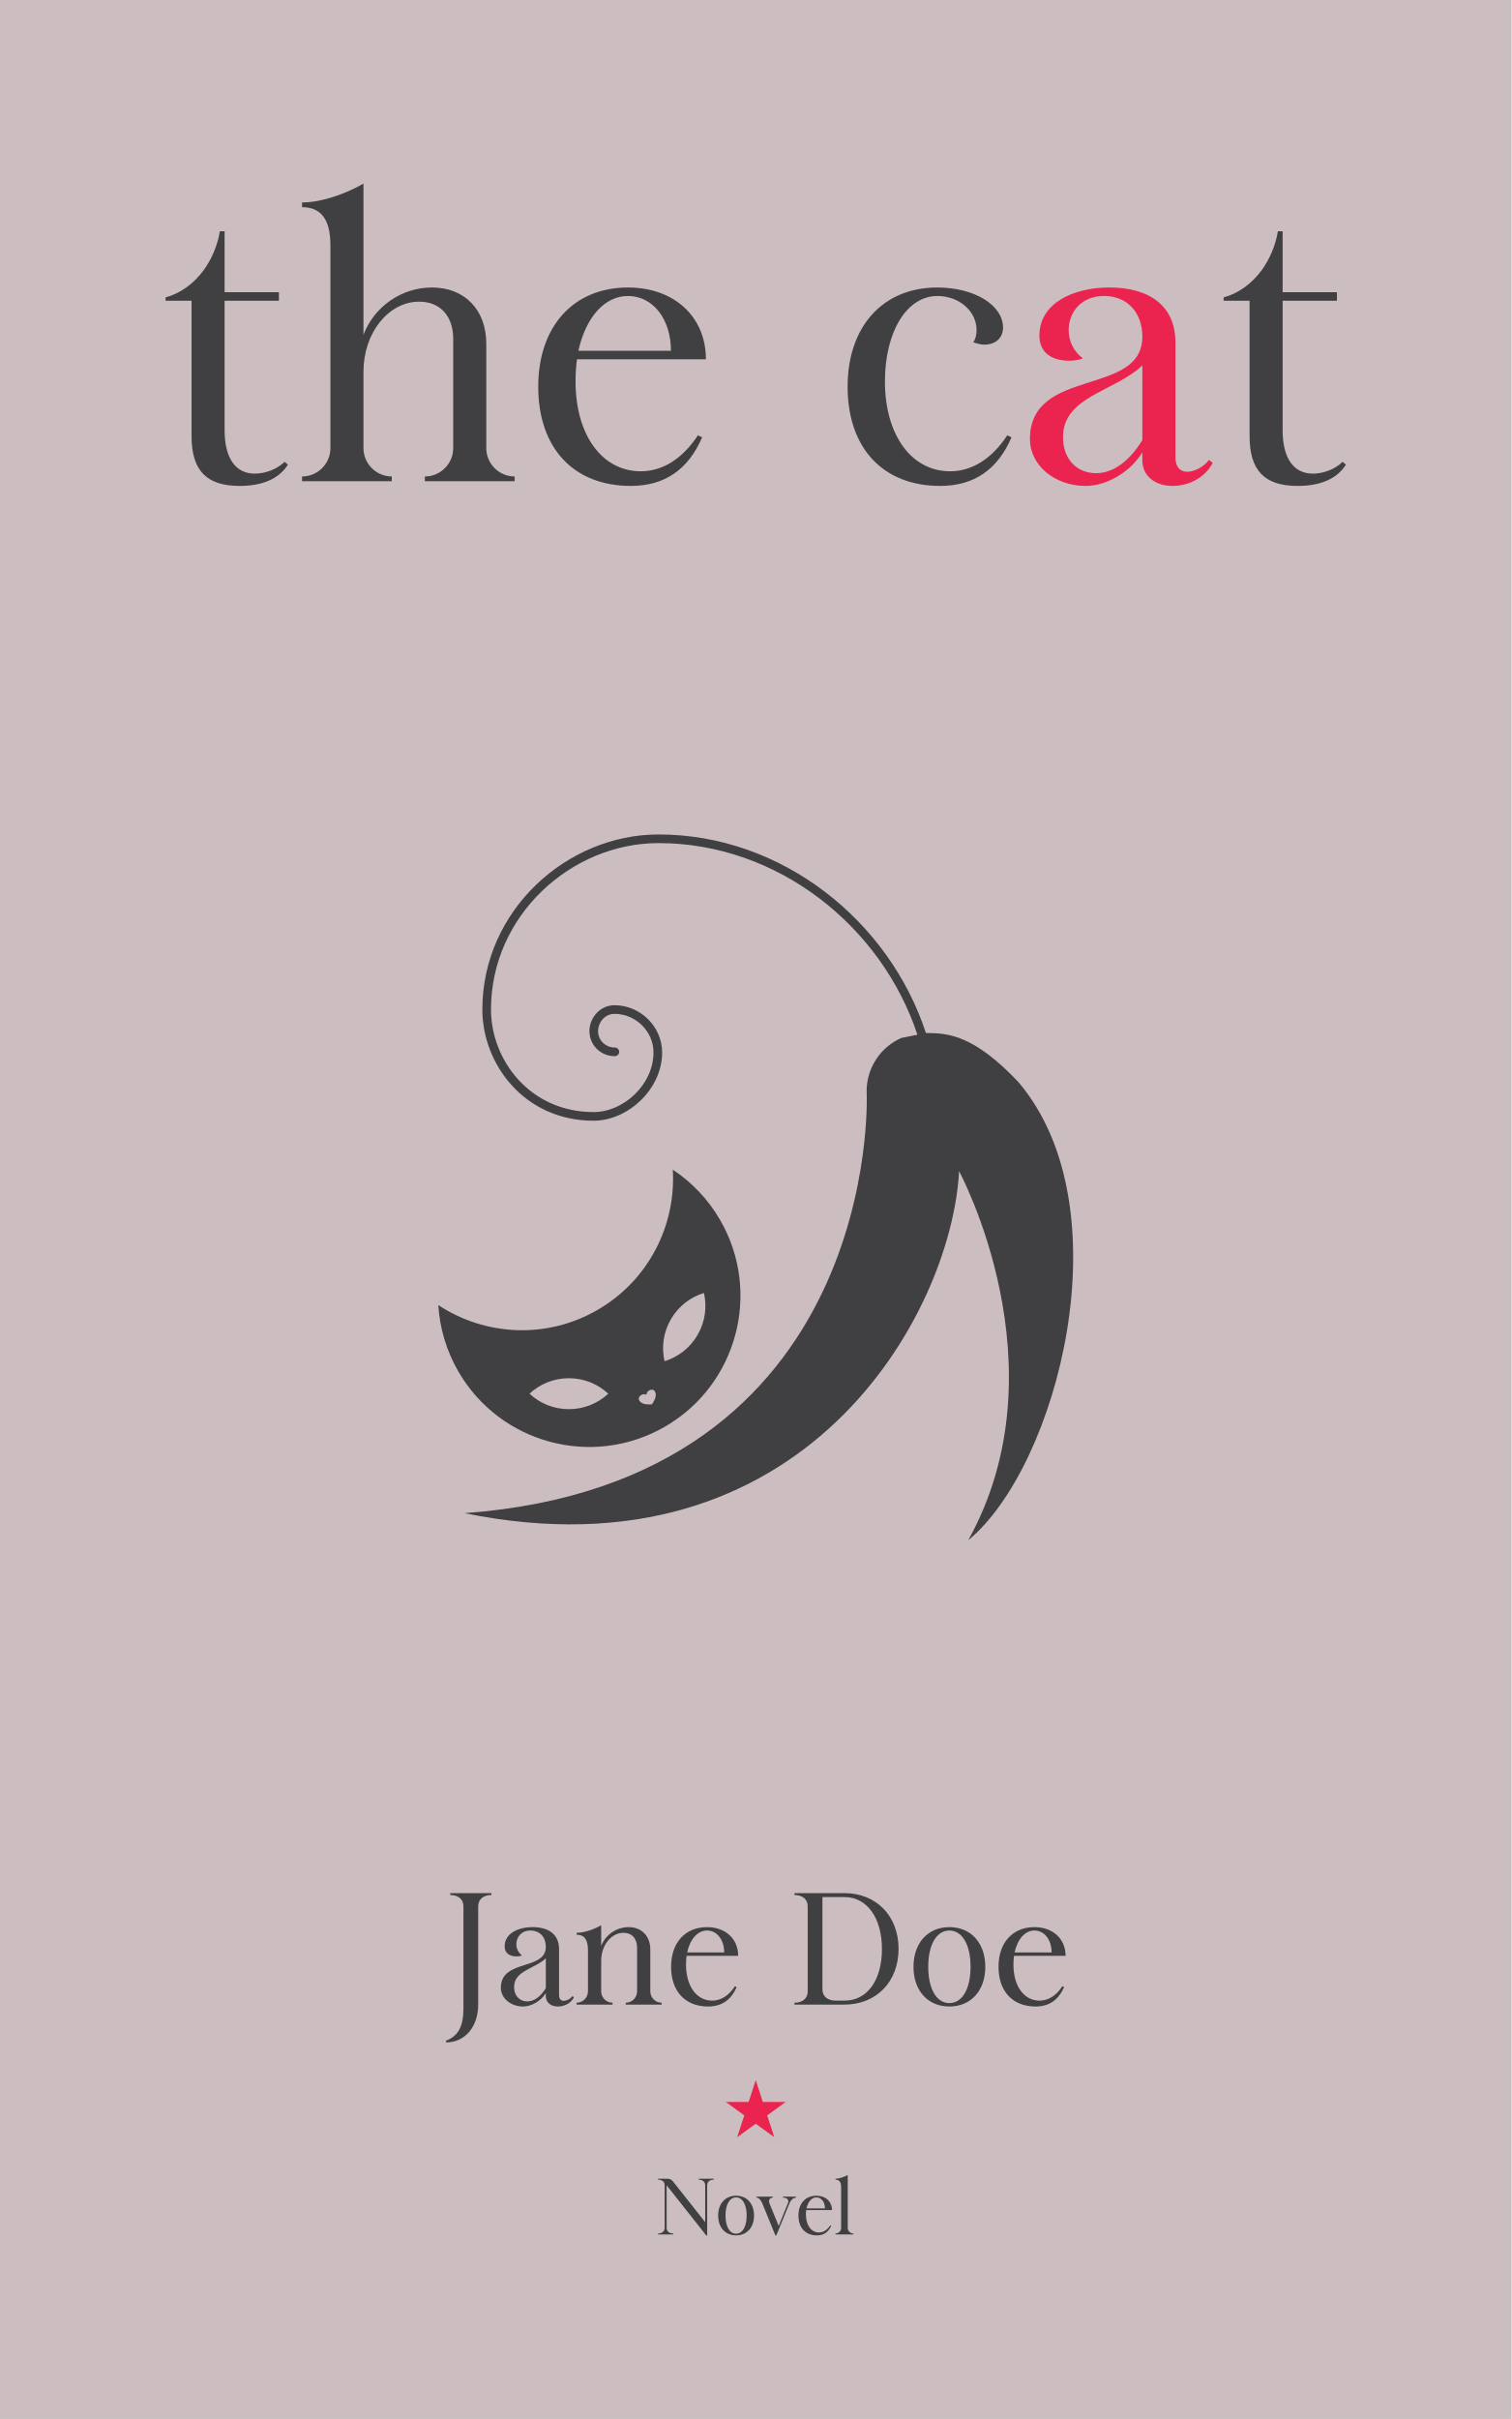
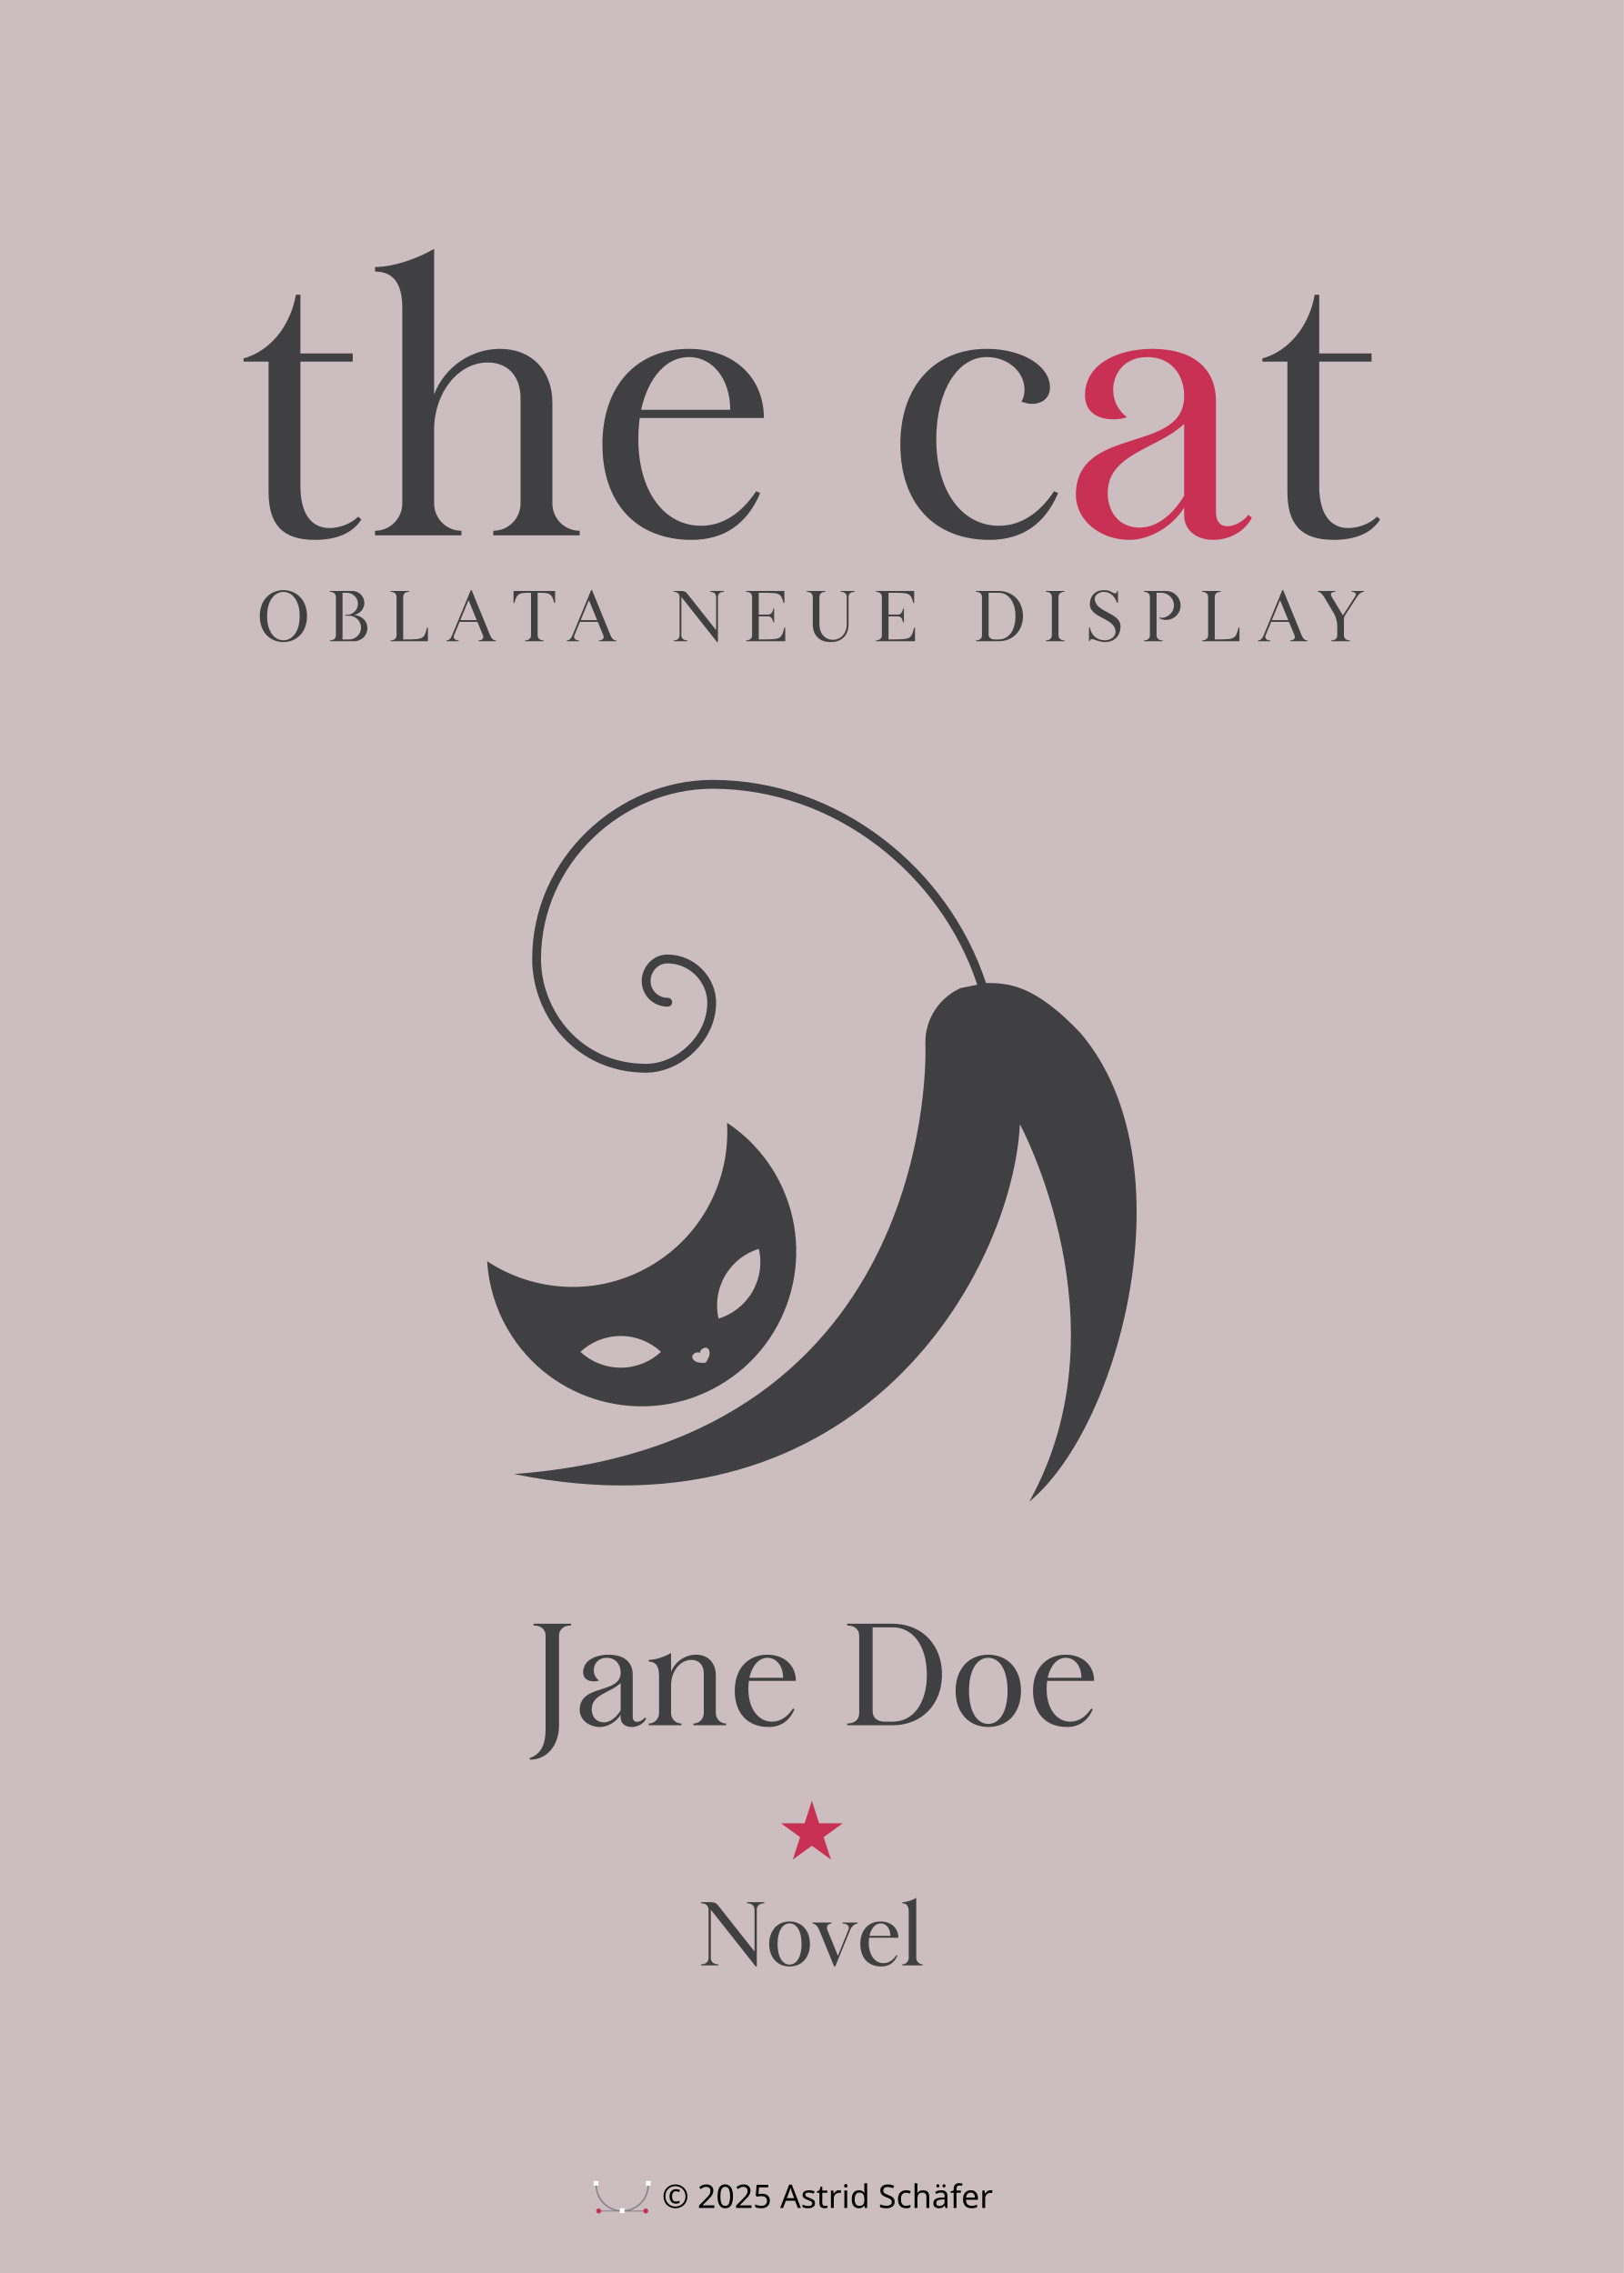
- <svg xmlns="http://www.w3.org/2000/svg" xml:space="preserve" style="fill-rule:evenodd;clip-rule:evenodd;stroke-linejoin:round;stroke-miterlimit:2" viewBox="0 0 6667 10667">
-   <path d="M0 0h6666.67v10666.7H0z" style="fill:#ccbec0" />
-   <path d="m3333.33 9172.72 31.223 96.094h101.039l-81.742 59.39 31.223 96.093-81.743-59.389-81.742 59.389 31.223-96.093-81.743-59.39h101.04l31.222-96.094Zm1705.26-7142.46c0 66.667 54.166 112.501 133.333 112.501 75.001 0 145.834-39.584 177.084-102.084l-16.666-12.5c-22.917 31.25-64.584 52.083-95.834 52.083-33.334 0-52.084-22.916-52.084-64.583v-506.252c0-154.167-106.25-241.667-291.667-241.667-158.334 0-308.335 68.75-308.335 212.501 0 70.833 50.001 110.417 131.251 110.417 22.917 0 45.833-4.167 60.417-10.417-41.667-31.25-62.5-77.084-62.5-125.001 0-75 52.083-150 156.25-150s168.751 75 168.751 179.167c0 266.668-495.835 131.251-495.835 452.085 0 114.584 108.333 206.251 245.834 206.251 93.75 0 197.917-62.501 250.001-147.917v35.416Zm-350.002-102.083c0-181.251 227.085-200.001 350.002-316.668v329.168c-56.251 91.667-127.084 145.833-204.168 145.833-87.5 0-145.834-64.583-145.834-158.333Z" style="fill:#ea234f" />
-   <path d="m3434.59 9815.69-40.833-100c-1.25-2.917-1.667-5.833-1.667-8.75 0-9.583 6.25-16.25 17.083-16.25v-4.167h-72.917v4.167c10.417 0 20 10.833 25.834 25l57.917 141.667h4.166l57.917-141.667c5.833-13.75 17.083-25 29.167-25v-4.167h-58.334v4.167c15 0 24.167 6.667 24.167 16.667 0 2.5-.833 5.416-2.083 8.333l-40.417 100Zm-465.837-195.834c-6.667-8.333-14.583-12.5-25-12.5h-41.25v4.167c17.917 0 29.167 9.583 29.167 25v187.5c0 15.417-11.25 25-29.167 25v4.167h67.083v-4.167c-17.916 0-29.166-9.583-29.166-25v-187.5l174.583 220.834h4.167v-220.834c0-15.417 11.25-25 29.167-25v-4.167h-65.834c-1.25 0-1.25 4.167-1.25 4.167 17.917 0 29.167 9.583 29.167 25v162.5l-141.667-179.167Zm587.087 125.834h113.75c0-37.5-27.917-63.333-68.75-63.333-47.917 0-79.167 34.166-79.167 87.5 0 54.166 31.25 87.5 81.667 87.5 30 0 50.833-14.584 62.917-42.917l-3.75-1.667c-13.75 20.834-31.25 31.667-50.417 31.667-34.167 0-57.5-32.083-57.5-79.167 0-6.666.417-13.333 1.25-19.583Zm-309.167-63.333c-47.5 0-79.167 35-79.167 87.5s31.667 87.5 79.167 87.5 79.167-35 79.167-87.5-31.667-87.5-79.167-87.5Zm492.5 141.666V9590.69c-15 8.75-36.666 16.666-54.166 16.666v4.167c16.666 0 25 10.833 25 33.334v179.166c0 13.75-11.25 25-25 25v4.167h79.166v-4.167c-13.75 0-25-11.25-25-25Zm-492.5-134.166c28.333 0 46.667 31.25 46.667 80s-18.334 80-46.667 80c-28.333 0-46.667-31.25-46.667-80s18.334-80 46.667-80Zm310.417 48.333c6.667-30 23.333-48.333 43.75-48.333 22.083 0 37.917 20.416 37.917 48.333h-81.667Zm-1447.92-898.52v-433.333c0-30.833 22.5-50 58.333-50v-8.333h-181.667v8.333c35.834 0 58.334 19.167 58.334 50v450c0 80-23.334 122.5-77.5 142.5l1.666 7.5c82.5 0 140.834-69.167 140.834-166.667Zm298.333-36.667c0 26.667 21.667 45 53.333 45 30 0 58.334-15.833 70.834-40.833l-6.667-5c-9.167 12.5-25.833 20.833-38.333 20.833-13.334 0-20.834-9.166-20.834-25.833v-202.5c0-61.667-42.5-96.667-116.666-96.667-63.334 0-123.334 27.5-123.334 85 0 28.334 20 44.167 52.5 44.167 9.167 0 18.334-1.667 24.167-4.167-16.667-12.5-25-30.833-25-50 0-30 20.833-60 62.5-60s67.5 30 67.5 71.667c0 106.667-198.333 52.5-198.333 180.833 0 45.834 43.333 82.5 98.333 82.5 37.5 0 79.167-25 100-59.166v14.166Zm620.833-178.333h227.5c0-75-55.833-126.667-137.5-126.667-95.833 0-158.333 68.334-158.333 175 0 108.334 62.5 175 163.333 175 60 0 101.667-29.166 125.833-85.833l-7.5-3.333c-27.5 41.666-62.5 63.333-100.833 63.333-68.333 0-115-64.167-115-158.333 0-13.334.833-26.667 2.5-39.167Zm1444.17 0h227.5c0-75-55.833-126.667-137.5-126.667-95.833 0-158.333 68.334-158.333 175 0 108.334 62.5 175 163.333 175 60 0 101.667-29.166 125.833-85.833l-7.5-3.333c-27.5 41.666-62.5 63.333-100.833 63.333-68.333 0-115-64.167-115-158.333 0-13.334.833-26.667 2.5-39.167Zm-285-126.667c-95 0-158.333 70-158.333 175s63.333 175 158.333 175 158.333-70 158.333-175-63.333-175-158.333-175Zm-1377.5 90.834v192.5c0 27.5-22.5 50-50 50v8.333h158.333v-8.333c-27.5 0-50-22.5-50-50V8597.17c0-60-38.333-99.167-95.833-99.167-53.334 0-101.667 33.334-120.834 83.334v-91.667c-30 17.5-73.333 33.333-108.333 33.333v8.334c33.334 0 50 21.666 50 66.666v183.334c0 27.5-22.5 50-50 50v8.333h158.333v-8.333c-27.5 0-50-22.5-50-50v-135c0-68.334 44.167-123.334 98.334-123.334 36.666 0 60 25 60 65.834Zm694.166-240.833v8.333c35.833 0 58.333 19.167 58.333 50v375c0 30.833-22.5 50-58.333 50v8.333h220c140.833 0 239.167-100.833 239.167-245.833s-98.334-245.833-239.167-245.833h-220Zm683.333 164.999c56.667 0 93.333 62.5 93.333 160s-36.666 160-93.333 160c-56.666 0-93.333-62.5-93.333-160s36.667-160 93.333-160Zm-1920 249.167c0-72.5 90.833-80 140-126.667v131.667c-22.5 36.667-50.833 58.333-81.667 58.333-35 0-58.333-25.833-58.333-63.333Zm1622.5-167.5c0 137.5-65 227.5-165 227.5h-39.166c-35.834 0-58.334-19.167-58.334-50v-406.666h97.5c99.167 0 165 91.666 165 229.166Zm585 15c13.333-60 46.667-96.667 87.5-96.667 44.167 0 75.833 40.834 75.833 96.667h-163.333Zm-1444.17 0c13.333-60 46.667-96.667 87.5-96.667 44.167 0 75.833 40.834 75.833 96.667h-163.333Zm1015.64-4046.8c-157.547-476.581-614.275-845.078-1141.98-845.078-384.508 0-738.887 318.597-738.887 733.938 0 220.957 170.085 452.18 452.863 452.18 131.316 0 263.955-120.582 263.955-263.035 0-92.951-78.738-170.1-171.689-170.1-44.934 0-72.866 40.084-72.866 75.284 0 42.28 33.715 73.241 74.075 73.241 10.511 0 19.045 8.534 19.045 19.045 0 10.511-8.534 19.045-19.045 19.045-61.23 0-112.165-47.188-112.165-111.331 0-53.296 42.922-113.374 110.956-113.374 113.667 0 209.779 94.523 209.779 208.19 0 163.045-151.747 301.125-302.045 301.125-306.58 0-490.953-250.715-490.953-490.27 0-436.823 372.581-772.028 776.977-772.028 545.904 0 1018.23 382.197 1179.58 875.93 1.258-.237 1.957-.366 1.992-.366 97.736.308 209.524 9.346 404.702 214.963 474.513 556.544 172.808 1698.62-220.064 2021.67 425.929-766.705-40.389-1627.27-40.389-1627.27-34.569 634.42-687.239 1812.45-2181.32 1507.98 1842.71-135.18 1773.81-1845.18 1773.81-1845.18l.148-.078c-.311-5.167-.468-10.355-.468-15.579 0-104.783 62.961-194.977 153.086-234.779l.006.004c1.192-.527 39.682-8.073 70.903-14.127Zm-1078.98 594.927c83.45 55.166 155.712 130.024 209.106 222.505 184.053 318.79 74.664 727.035-244.126 911.089-318.79 184.053-727.035 74.664-911.088-244.126-53.394-92.481-82.093-192.49-88.143-292.343 204.283 135.056 475.674 152.279 701.983 21.62 226.309-130.66 347.089-374.302 332.268-618.745Zm-632.014 987.95c45.53 42.432 106.643 68.247 173.738 68.247 67.094 0 128.207-25.815 173.738-68.247-45.531-42.433-106.644-68.247-173.738-68.247-67.095 0-128.208 25.814-173.738 68.247Zm515.493 4.479c-13.392-6.422-27.919 1.965-32.118 11.466-4.198 9.501 1.93 20.117 15.322 26.539 9.681 5.026 27.352 5.439 41.311 4.457 7.83-11.598 16.307-27.108 16.795-38.005 1.135-14.809-4.994-25.424-15.322-26.538-10.328-1.114-24.854 7.272-25.988 22.081Zm80.129-147.746c59.513-18.215 112.425-58.233 145.972-116.338 33.548-58.106 41.748-123.939 27.766-184.585-59.513 18.214-112.425 58.232-145.973 116.338-33.547 58.105-41.747 123.938-27.765 184.585Zm-1661.26-3953.47-14.584-12.5c-31.25 31.25-83.333 52.084-131.25 52.084-85.417 0-133.334-68.75-133.334-191.667v-570.836h239.584v-37.5H990.675V1019.84h-20.833c-10.417 62.501-35.417 120.834-70.834 170.834-45.833 62.5-106.25 104.167-168.75 120.834v14.583h114.583v595.836c0 152.083 64.584 220.834 212.501 220.834 100 0 172.917-31.25 212.501-93.751Zm4666.66 0-14.584-12.5c-31.25 31.25-83.333 52.084-131.25 52.084-85.417 0-133.334-68.75-133.334-191.667v-570.836h239.584v-37.5h-239.584V1019.84h-20.833c-10.417 62.501-35.417 120.834-70.834 170.834-45.833 62.5-106.25 104.167-168.75 120.834v14.583h114.583v595.836c0 152.083 64.584 220.834 212.501 220.834 100 0 172.917-31.25 212.501-93.751Zm-1802.07-743.752c95.834 0 172.917 66.667 172.917 150 0 20.834-4.166 39.584-14.583 54.167 18.75 6.25 35.417 10.417 47.917 10.417 50 0 83.333-29.167 83.333-75 0-100.001-127.083-177.084-289.584-177.084-239.584 0-395.834 170.834-395.834 437.501 0 270.834 156.25 437.502 408.334 437.502 150.001 0 254.168-72.917 314.585-214.584l-18.75-8.334c-68.751 104.167-156.251 158.334-252.085 158.334-170.833 0-287.501-160.417-287.501-395.834 0-218.751 95.834-377.085 231.251-377.085Zm-1589.59 279.168h568.752c0-187.501-139.584-316.668-343.751-316.668-239.585 0-395.835 170.834-395.835 437.501 0 270.834 156.25 437.502 408.335 437.502 150 0 254.167-72.917 314.584-214.584l-18.75-8.334c-68.75 104.167-156.251 158.334-252.084 158.334-170.834 0-287.501-160.417-287.501-395.834 0-33.334 2.083-66.667 6.25-97.917Zm-545.835-89.584v481.251c0 68.751-56.25 125.001-125.001 125.001v20.833h395.835v-20.833c-68.75 0-125-56.25-125-125.001v-460.418c0-150-95.834-247.917-239.585-247.917-133.333 0-254.167 83.333-302.084 208.334V809.423c-75 43.75-183.334 83.334-270.834 83.334v20.833c83.334 0 125 54.167 125 166.667v895.836c0 68.751-56.25 125.001-125 125.001v20.833h395.835v-20.833c-68.751 0-125.001-56.25-125.001-125.001v-337.501c0-170.833 110.417-308.334 245.834-308.334 91.667 0 150.001 62.5 150.001 164.584Zm552.085 52.083c33.333-150 116.667-241.667 218.751-241.667 110.417 0 189.583 102.084 189.583 241.667h-408.334Z" style="fill:#403f41;fill-rule:nonzero" />
+ <svg xmlns="http://www.w3.org/2000/svg" xml:space="preserve" style="fill-rule:evenodd;clip-rule:evenodd;stroke-linejoin:round;stroke-miterlimit:2" viewBox="0 0 500 700">
+   <path d="M34 368h171v196H34z" style="fill:#ccbec0" transform="matrix(2.92398 0 0 3.57143 -99.4152 -1314.29)" />
+   <path d="M267.622 596.761h9.009c0-2.97-2.211-5.016-5.445-5.016-3.795 0-6.27 2.706-6.27 6.93 0 4.29 2.475 6.93 6.468 6.93 2.376 0 4.026-1.155 4.983-3.399l-.297-.132c-1.089 1.65-2.475 2.508-3.993 2.508-2.706 0-4.554-2.541-4.554-6.27 0-.528.033-1.056.099-1.551Zm-46.497-9.966c-.528-.66-1.155-.99-1.98-.99h-3.267v.33c1.419 0 2.31.759 2.31 1.98v14.85c0 1.221-.891 1.98-2.31 1.98v.33h5.313v-.33c-1.419 0-2.31-.759-2.31-1.98v-14.85l13.827 17.49h.33v-17.49c0-1.221.891-1.98 2.31-1.98v-.33h-5.214c-.099 0-.099.33-.099.33 1.419 0 2.31.759 2.31 1.98v12.87l-11.22-14.19Zm36.894 15.51-3.234-7.92c-.099-.231-.132-.462-.132-.693 0-.759.495-1.287 1.353-1.287v-.33h-5.775v.33c.825 0 1.584.858 2.046 1.98l4.587 11.22h.33l4.587-11.22c.462-1.089 1.353-1.98 2.31-1.98v-.33h-4.62v.33c1.188 0 1.914.528 1.914 1.32 0 .198-.066.429-.165.66l-3.201 7.92Zm-14.883-10.56c-3.762 0-6.27 2.772-6.27 6.93 0 4.158 2.508 6.93 6.27 6.93 3.762 0 6.27-2.772 6.27-6.93 0-4.158-2.508-6.93-6.27-6.93Zm39.006 11.22v-18.48c-1.188.693-2.904 1.32-4.29 1.32v.33c1.32 0 1.98.858 1.98 2.64v14.19c0 1.089-.891 1.98-1.98 1.98v.33h6.27v-.33c-1.089 0-1.98-.891-1.98-1.98Zm-39.006-10.626c2.244 0 3.696 2.475 3.696 6.336s-1.452 6.336-3.696 6.336-3.696-2.475-3.696-6.336 1.452-6.336 3.696-6.336Zm24.585 3.828c.528-2.376 1.848-3.828 3.465-3.828 1.749 0 3.003 1.617 3.003 3.828h-6.468Zm-95.578-64.849v-27.56c0-1.961 1.431-3.18 3.71-3.18v-.53h-11.554v.53c2.279 0 3.71 1.219 3.71 3.18v28.62c0 5.088-1.484 7.791-4.929 9.063l.106.477c5.247 0 8.957-4.399 8.957-10.6Zm18.974-2.332c0 1.696 1.378 2.862 3.392 2.862 1.908 0 3.71-1.007 4.505-2.597l-.424-.318c-.583.795-1.643 1.325-2.438 1.325-.848 0-1.325-.583-1.325-1.643v-12.879c0-3.922-2.703-6.148-7.42-6.148-4.028 0-7.844 1.749-7.844 5.406 0 1.802 1.272 2.809 3.339 2.809.583 0 1.166-.106 1.537-.265-1.06-.795-1.59-1.961-1.59-3.18 0-1.908 1.325-3.816 3.975-3.816 2.65 0 4.293 1.908 4.293 4.558 0 6.784-12.614 3.339-12.614 11.501 0 2.915 2.756 5.247 6.254 5.247 2.385 0 5.035-1.59 6.36-3.763v.901Zm113.208-19.398c-6.042 0-10.07 4.452-10.07 11.13 0 6.678 4.028 11.13 10.07 11.13 6.042 0 10.07-4.452 10.07-11.13 0-6.678-4.028-11.13-10.07-11.13Zm18.126 8.056h14.469c0-4.77-3.551-8.056-8.745-8.056-6.095 0-10.07 4.346-10.07 11.13 0 6.89 3.975 11.13 10.388 11.13 3.816 0 6.466-1.855 8.003-5.459l-.477-.212c-1.749 2.65-3.975 4.028-6.413 4.028-4.346 0-7.314-4.081-7.314-10.07 0-.848.053-1.696.159-2.491Zm-91.849 0h14.469c0-4.77-3.551-8.056-8.745-8.056-6.095 0-10.07 4.346-10.07 11.13 0 6.89 3.975 11.13 10.388 11.13 3.816 0 6.466-1.855 8.003-5.459l-.477-.212c-1.749 2.65-3.975 4.028-6.413 4.028-4.346 0-7.314-4.081-7.314-10.07 0-.848.053-1.696.159-2.491Zm30.263-17.596v.53c2.279 0 3.71 1.219 3.71 3.18v23.85c0 1.961-1.431 3.18-3.71 3.18v.53h13.992c8.957 0 15.211-6.413 15.211-15.635s-6.254-15.635-15.211-15.635h-13.992Zm-44.149 15.317v12.243c0 1.749-1.431 3.18-3.18 3.18v.53h10.07v-.53c-1.749 0-3.18-1.431-3.18-3.18v-11.713c0-3.816-2.438-6.307-6.095-6.307-3.392 0-6.466 2.12-7.685 5.3v-5.83c-1.908 1.113-4.664 2.12-6.89 2.12v.53c2.12 0 3.18 1.378 3.18 4.24v11.66c0 1.749-1.431 3.18-3.18 3.18v.53h10.07v-.53c-1.749 0-3.18-1.431-3.18-3.18v-8.586c0-4.346 2.809-7.844 6.254-7.844 2.332 0 3.816 1.59 3.816 4.187Zm87.609-4.823c3.604 0 5.936 3.975 5.936 10.176 0 6.201-2.332 10.176-5.936 10.176s-5.936-3.975-5.936-10.176c0-6.201 2.332-10.176 5.936-10.176Zm-122.112 15.847c0-4.611 5.777-5.088 8.904-8.056v8.374c-1.431 2.332-3.233 3.71-5.194 3.71-2.226 0-3.71-1.643-3.71-4.028Zm103.191-10.653c0 8.745-4.134 14.469-10.494 14.469h-2.491c-2.279 0-3.71-1.219-3.71-3.18v-25.864h6.201c6.307 0 10.494 5.83 10.494 14.575Zm-54.643.954c.848-3.816 2.968-6.148 5.565-6.148 2.809 0 4.823 2.597 4.823 6.148h-10.388Zm91.849 0c.848-3.816 2.968-6.148 5.565-6.148 2.809 0 4.823 2.597 4.823 6.148H322.61Zm-21.675-213.428c-11.253-34.039-43.874-60.359-81.565-60.359-27.463 0-52.774 22.756-52.774 52.421 0 15.782 12.148 32.296 32.345 32.296 9.379 0 18.853-8.612 18.853-18.787 0-6.639-5.624-12.149-12.263-12.149-3.209 0-5.204 2.863-5.204 5.377 0 3.02 2.408 5.231 5.291 5.231.75 0 1.36.61 1.36 1.361 0 .75-.61 1.36-1.36 1.36-4.374 0-8.012-3.37-8.012-7.952 0-3.806 3.066-8.097 7.925-8.097 8.119 0 14.984 6.751 14.984 14.869 0 11.646-10.839 21.508-21.574 21.508-21.897 0-35.065-17.907-35.065-35.017 0-31.2 26.611-55.141 55.494-55.141 38.991 0 72.726 27.298 84.25 62.562.09-.017.14-.026.142-.026 6.981.022 14.965.667 28.906 15.353 33.891 39.751 12.342 121.322-15.718 144.395 30.421-54.761-2.885-116.225-2.885-116.225-2.469 45.312-49.085 129.451-155.798 107.705 131.613-9.655 126.692-131.789 126.692-131.789l.011-.006c-.022-.369-.034-.739-.034-1.113 0-7.484 4.497-13.926 10.934-16.768h.001c.085-.038 2.834-.577 5.064-1.009Zm-77.065 42.492c5.96 3.94 11.121 9.287 14.935 15.892 13.146 22.769 5.333 51.927-17.436 65.073-22.769 13.146-51.928 5.333-65.074-17.436-3.813-6.606-5.863-13.749-6.295-20.88 14.591 9.646 33.974 10.876 50.138 1.544 16.164-9.332 24.79-26.734 23.732-44.193Zm-45.141 70.563c3.252 3.03 7.617 4.874 12.409 4.874 4.792 0 9.157-1.844 12.409-4.874-3.252-3.031-7.617-4.875-12.409-4.875-4.792 0-9.157 1.844-12.409 4.875Zm36.819.32c-.957-.459-1.994.14-2.294.819-.3.678.137 1.436 1.094 1.895.691.359 1.954.389 2.951.318.559-.828 1.164-1.936 1.199-2.714.081-1.058-.357-1.816-1.094-1.895-.738-.08-1.775.519-1.856 1.577Zm5.723-10.553c4.25-1.301 8.029-4.159 10.426-8.309 2.396-4.15 2.981-8.852 1.983-13.184-4.251 1.301-8.03 4.159-10.426 8.309-2.396 4.15-2.982 8.852-1.983 13.184ZM94.535 189.74c0-5.353-3.594-8.002-7.267-8.002-3.674 0-7.268 2.649-7.268 8.002 0 5.352 3.594 8.002 7.268 8.002 3.673 0 7.267-2.65 7.267-8.002Zm166.209 2.492c0 2.781-1.784 4.801-4.277 4.801-2.44 0-4.145-1.967-4.145-4.801v-8.396c0-.97.708-1.574 1.836-1.574V182h-5.719v.262c1.128 0 1.836.604 1.836 1.574v8.396c0 3.437 2.073 5.51 5.484 5.51 3.463 0 5.536-2.073 5.536-5.51v-8.396c0-.97.708-1.574 1.836-1.574V182h-4.224v.262c1.128 0 1.837.604 1.837 1.574v8.396Zm74.591 5.248h.262c0-.525.236-.656.656-.656.708 0 2.204.918 3.935.918 2.965 0 4.854-1.915 4.854-4.88 0-4.303-7.923-4.224-7.923-8.527 0-1.102 1.285-2.046 2.807-2.046 1.863 0 3.253 1.154 4.067 3.358h.262V182h-.262c0 .525-.237.735-.656.735-.761 0-1.286-.997-3.411-.997-2.598 0-4.329 1.757-4.329 4.355 0 4.329 7.923 4.145 7.923 8.527 0 1.39-1.495 2.571-3.332 2.571-2.204 0-4.119-1.417-4.591-3.936h-.262v4.225Zm-123.732-14.693c-.42-.525-.919-.787-1.574-.787h-2.598v.262c1.128 0 1.837.604 1.837 1.574v11.807c0 .971-.709 1.574-1.837 1.574v.263h4.224v-.263c-1.128 0-1.836-.603-1.836-1.574v-11.807l10.993 13.906h.262v-13.906c0-.97.709-1.574 1.837-1.574V182h-4.146c-.078 0-.078.262-.078.262 1.128 0 1.836.604 1.836 1.574v10.233l-8.92-11.282Zm199.083 6.008c.735 1.286 1.102 2.65 1.102 4.119v2.729c0 .971-.708 1.574-1.837 1.574v.263h5.72v-.263c-1.128 0-1.837-.603-1.837-1.574v-5.037c0-.315.105-.709.263-.997l3.752-5.773c.603-.944 1.364-1.574 2.151-1.574V182h-3.752v.262c.814 0 1.26.289 1.26.761 0 .236-.105.499-.315.813l-3.673 5.668-3.411-5.668c-.184-.288-.289-.577-.289-.787 0-.498.472-.787 1.338-.787V182h-5.326v.262c.682 0 1.338.682 1.889 1.574l2.965 4.959Zm-309.093 8.685h7.477c2.256 0 4.067-1.811 4.067-4.067 0-2.125-1.679-3.778-4.093-4.067 1.81-.288 3.148-1.836 3.148-3.673 0-2.02-1.679-3.673-3.673-3.673h-6.926v.262c1.128 0 1.836.604 1.836 1.574v11.807c0 .971-.708 1.574-1.836 1.574v.263Zm39.932-5.956h5.483l1.706 4.119c.078.184.105.341.105.525 0 .603-.525 1.049-1.443 1.049v.263h5.326v-.263c-.814 0-1.365-.551-1.784-1.574l-5.694-13.905h-.262l-5.746 13.905c-.42 1.023-.945 1.574-1.732 1.574v.263h3.752v-.263c-.971 0-1.522-.472-1.522-1.128 0-.131.027-.289.105-.446l1.706-4.119ZM352.257 182v.262c1.128 0 1.837.604 1.837 1.574v11.807c0 .971-.709 1.574-1.837 1.574v.263h5.72v-.263c-1.128 0-1.837-.603-1.837-1.574v-13.092h1.469c2.099 0 3.883 1.758 3.883 3.804 0 2.545-2.177 3.909-3.751 3.909-.289 0-.525-.052-.761-.131v.263c.708.367 1.416.524 2.125.524 2.335 0 4.434-1.889 4.434-4.46 0-2.466-1.994-4.46-4.46-4.46h-6.822Zm-51.712 0v.262c1.128 0 1.836.604 1.836 1.574v11.807c0 .971-.708 1.574-1.836 1.574v.263h6.926c4.434 0 7.53-3.175 7.53-7.74s-3.096-7.74-7.53-7.74h-6.926Zm-121.948 9.524h5.484l1.705 4.119c.079.184.105.341.105.525 0 .603-.525 1.049-1.443 1.049v.263h5.326v-.263c-.813 0-1.364-.551-1.784-1.574l-5.694-13.905h-.262l-5.746 13.905c-.419 1.023-.944 1.574-1.731 1.574v.263h3.752v-.263c-.971 0-1.522-.472-1.522-1.128 0-.131.026-.289.105-.446l1.705-4.119Zm55.044-1.706h2.913c.813 0 1.364.656 1.574 1.837h.262v-4.224h-.262c-.184 1.181-.761 1.836-1.574 1.836h-2.913v-6.716c4.671 0 5.563.079 6.324.577.577.367.787.787 1.311 2.545h.263V182h-11.781v.262c1.129 0 1.837.604 1.837 1.574v11.807c0 .971-.708 1.574-1.837 1.574v.263h12.043v-4.198h-.262c-.446 1.679-.63 2.177-.997 2.623-.709.892-1.574 1.024-6.901 1.024v-7.111Zm39.959 0h2.912c.813 0 1.364.656 1.574 1.837h.263v-4.224h-.263c-.183 1.181-.761 1.836-1.574 1.836H273.6v-6.716c4.67 0 5.562.079 6.323.577.577.367.787.787 1.312 2.545h.262V182h-11.78v.262c1.128 0 1.836.604 1.836 1.574v11.807c0 .971-.708 1.574-1.836 1.574v.263h12.042v-4.198h-.262c-.446 1.679-.63 2.177-.997 2.623-.708.892-1.574 1.024-6.9 1.024v-7.111ZM170.936 182h-12.803v3.673h.262c.472-1.653.735-2.125 1.233-2.519.551-.472 1.364-.603 3.883-.603v13.092c0 .971-.708 1.574-1.836 1.574v.263h5.719v-.263c-1.128 0-1.836-.603-1.836-1.574v-13.092c2.518 0 3.332.131 3.883.603.498.394.76.866 1.233 2.519h.262V182Zm220.492 9.524h5.484l1.705 4.119c.079.184.105.341.105.525 0 .603-.525 1.049-1.443 1.049v.263h5.326v-.263c-.813 0-1.364-.551-1.784-1.574l-5.693-13.905h-.263l-5.745 13.905c-.42 1.023-.945 1.574-1.732 1.574v.263h3.752v-.263c-.971 0-1.522-.472-1.522-1.128 0-.131.026-.289.105-.446l1.705-4.119Zm-21.251 5.956h11.491v-4.198h-.262c-.551 2.072-.813 2.623-1.469 3.043-.787.499-1.732.604-5.877.604v-13.093c0-.97.708-1.574 1.836-1.574V182h-5.719v.262c1.128 0 1.836.604 1.836 1.574v11.807c0 .971-.708 1.574-1.836 1.574v.263Zm-249.904 0h11.492v-4.198h-.263c-.551 2.072-.813 2.623-1.469 3.043-.787.499-1.731.604-5.877.604v-13.093c0-.97.709-1.574 1.837-1.574V182h-5.72v.262c1.128 0 1.837.604 1.837 1.574v11.807c0 .971-.709 1.574-1.837 1.574v.263Zm205.669-13.644c0-.97.708-1.574 1.836-1.574V182h-5.719v.262c1.128 0 1.836.604 1.836 1.574v11.807c0 .971-.708 1.574-1.836 1.574v.263h5.719v-.263c-1.128 0-1.836-.603-1.836-1.574v-11.807ZM92.279 189.74c0 5.037-2.44 7.451-5.011 7.451-2.572 0-5.012-2.414-5.012-7.451 0-5.038 2.44-7.451 5.012-7.451 2.571 0 5.011 2.413 5.011 7.451Zm14.036-.394v.263h1.155c2.046 0 3.699 1.652 3.699 3.699 0 1.994-1.653 3.621-3.699 3.621h-1.994v-14.378h1.312c1.889 0 3.437 1.522 3.437 3.358 0 1.915-1.548 3.437-3.437 3.437h-.473Zm206.377.42c0 4.329-2.046 7.163-5.195 7.163h-1.233c-1.128 0-1.836-.604-1.836-1.575v-12.803h3.069c3.123 0 5.195 2.886 5.195 7.215Zm78.946 1.207 2.545-6.14 2.519 6.14h-5.064Zm-249.903 0 2.545-6.14 2.518 6.14h-5.063Zm37.072 0 2.545-6.14 2.519 6.14h-5.064Zm18.182-62.247h38.235c0-12.605-9.384-21.288-23.109-21.288-16.107 0-26.611 11.484-26.611 29.411 0 18.208 10.504 29.412 27.451 29.412 10.084 0 17.087-4.902 21.149-14.426l-1.261-.56c-4.622 7.003-10.504 10.644-16.947 10.644-11.484 0-19.327-10.784-19.327-26.61 0-2.241.14-4.482.42-6.583Zm-85.714 31.233-.981-.841c-2.101 2.101-5.602 3.502-8.823 3.502-5.743 0-8.964-4.622-8.964-12.885v-38.376h16.106v-2.521H92.507V90.771h-1.401c-.7 4.202-2.381 8.123-4.761 11.485-3.082 4.201-7.143 7.002-11.345 8.123v.98h7.703v40.056c0 10.224 4.342 14.846 14.286 14.846 6.722 0 11.624-2.101 14.286-6.302Zm192.577-50c6.442 0 11.624 4.481 11.624 10.084 0 1.4-.28 2.661-.98 3.641 1.26.42 2.381.7 3.221.7 3.361 0 5.602-1.96 5.602-5.042 0-6.722-8.543-11.904-19.467-11.904-16.107 0-26.611 11.484-26.611 29.411 0 18.208 10.504 29.412 27.451 29.412 10.084 0 17.087-4.902 21.148-14.426l-1.26-.56c-4.622 7.003-10.504 10.644-16.947 10.644-11.485 0-19.328-10.784-19.328-26.61 0-14.706 6.443-25.35 15.547-25.35Zm121.148 50-.98-.841c-2.101 2.101-5.603 3.502-8.824 3.502-5.742 0-8.964-4.622-8.964-12.885v-38.376h16.107v-2.521h-16.107V90.771h-1.4c-.7 4.202-2.381 8.123-4.762 11.485-3.081 4.201-7.143 7.002-11.345 8.123v.98h7.704v40.056c0 10.224 4.341 14.846 14.285 14.846 6.723 0 11.625-2.101 14.286-6.302Zm-264.706-37.255v32.353c0 4.622-3.781 8.403-8.403 8.403v1.401h26.61v-1.401c-4.621 0-8.403-3.781-8.403-8.403v-30.953c0-10.084-6.443-16.666-16.106-16.666-8.964 0-17.087 5.602-20.309 14.005V76.625c-5.042 2.941-12.324 5.603-18.207 5.603v1.4c5.602 0 8.404 3.642 8.404 11.205v60.224c0 4.622-3.782 8.403-8.404 8.403v1.401h26.611v-1.401c-4.622 0-8.404-3.781-8.404-8.403v-22.689c0-11.485 7.423-20.729 16.527-20.729 6.163 0 10.084 4.202 10.084 11.065Zm37.115 3.501c2.241-10.084 7.843-16.246 14.706-16.246 7.423 0 12.745 6.862 12.745 16.246h-27.451Z" style="fill:#403f41;fill-rule:nonzero" />
+   <path d="m250 554.6 2.245 6.91h7.266l-5.878 4.271 2.245 6.91L250 568.42l-5.878 4.271 2.245-6.91-5.878-4.271h7.266L250 554.6Zm114.636-395.902c0 4.482 3.641 7.563 8.963 7.563 5.042 0 9.804-2.661 11.905-6.863l-1.12-.84c-1.541 2.101-4.342 3.501-6.443 3.501-2.241 0-3.501-1.54-3.501-4.341v-34.034c0-10.364-7.143-16.246-19.608-16.246-10.644 0-20.728 4.621-20.728 14.285 0 4.762 3.361 7.423 8.823 7.423 1.541 0 3.081-.28 4.062-.7-2.801-2.101-4.202-5.182-4.202-8.403 0-5.042 3.502-10.084 10.504-10.084 7.003 0 11.345 5.042 11.345 12.044 0 17.928-33.333 8.824-33.333 30.393 0 7.703 7.282 13.865 16.526 13.865 6.303 0 13.305-4.202 16.807-9.944v2.381Zm-23.53-6.863c0-12.184 15.267-13.445 23.53-21.288v22.129c-3.782 6.162-8.544 9.804-13.726 9.804-5.882 0-9.804-4.342-9.804-10.645Z" style="fill:#c83154;fill-rule:nonzero" />
+   <text x="23.768" y="49.268" style="font-family:&quot;Verdana&quot;,sans-serif;font-size:11.562px" transform="translate(183.277 637.356) scale(.86486)">© 2025 Astrid Schäfer</text>
+   <path d="M1612 3113C846 2877 295 2168 295 1321.33h104c0 971 792 1771 1771 1771s1771-800 1771-1770.83h104c0 847-551 1556-1317 1791.67h946v70.833H2389c-119 14-239 16-358 7-27-2-54-4-80-7.491H666v-71" style="fill:#89838d" transform="translate(182.07 667.085) scale(.00439)" />
+   <circle cx="3821" cy="3146" r="175" style="fill:#c83154" transform="translate(182.07 667.085) scale(.00439)" />
+   <circle cx="521" cy="3146" r="175" style="fill:#c83154" transform="translate(182.07 667.085) scale(.00439)" />
+   <path d="M167 1041.67h333v333H167v-333Zm3667 0h333v333h-333v-333ZM2001 2958.34h333v333h-333v-333Z" style="fill:#fff" transform="translate(182.07 667.085) scale(.00439)" />
</svg>
